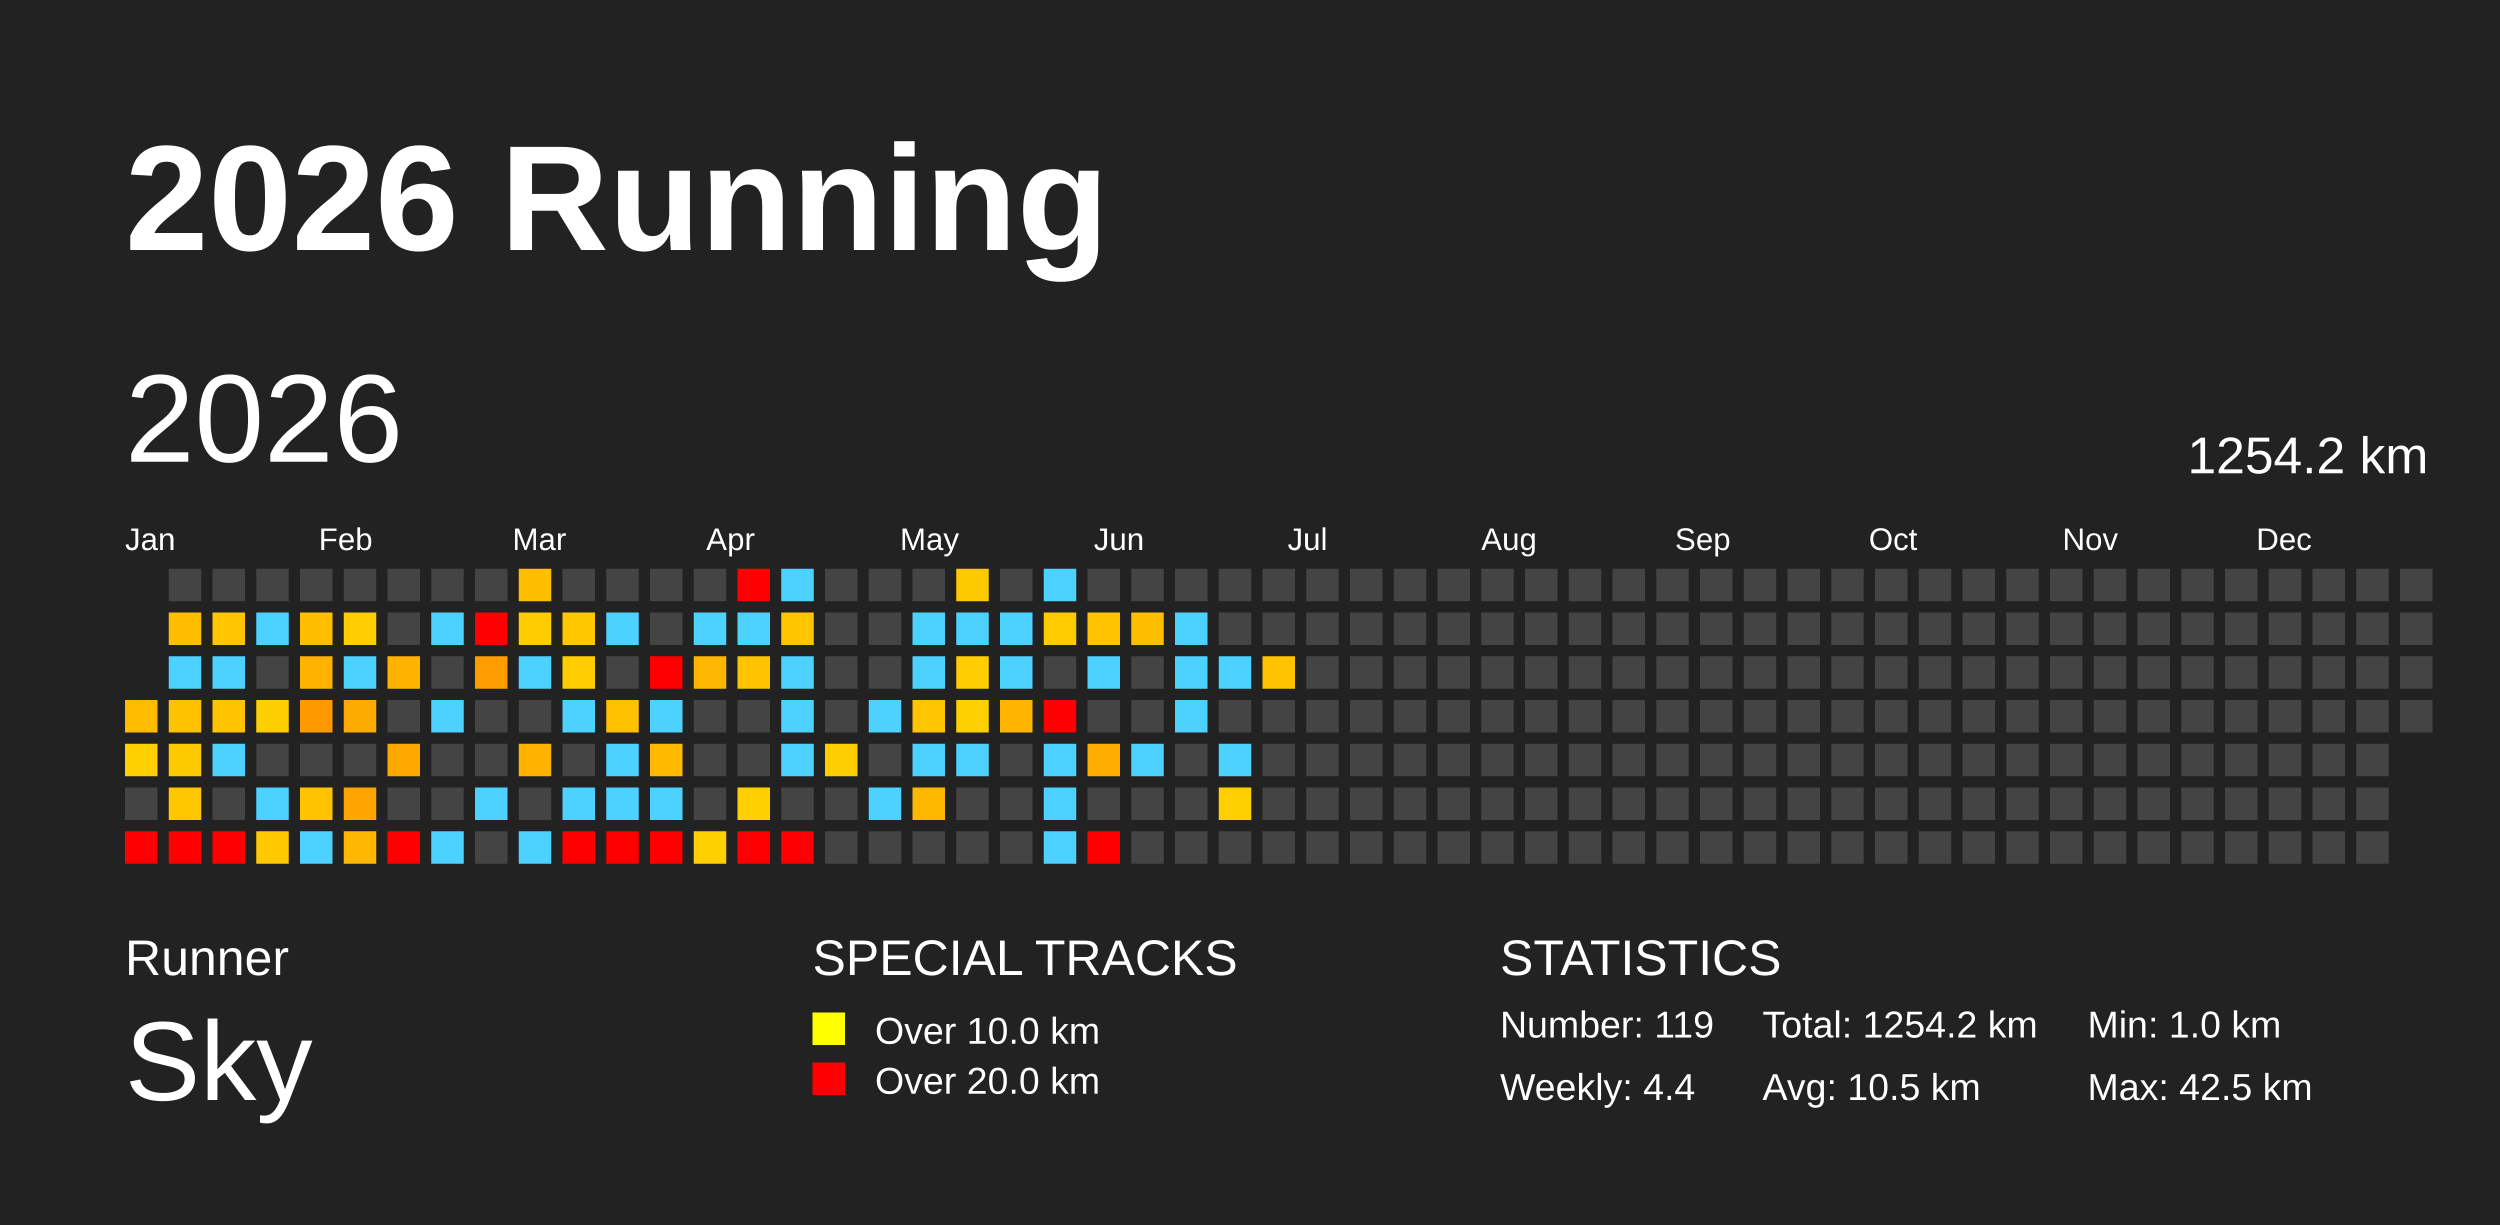
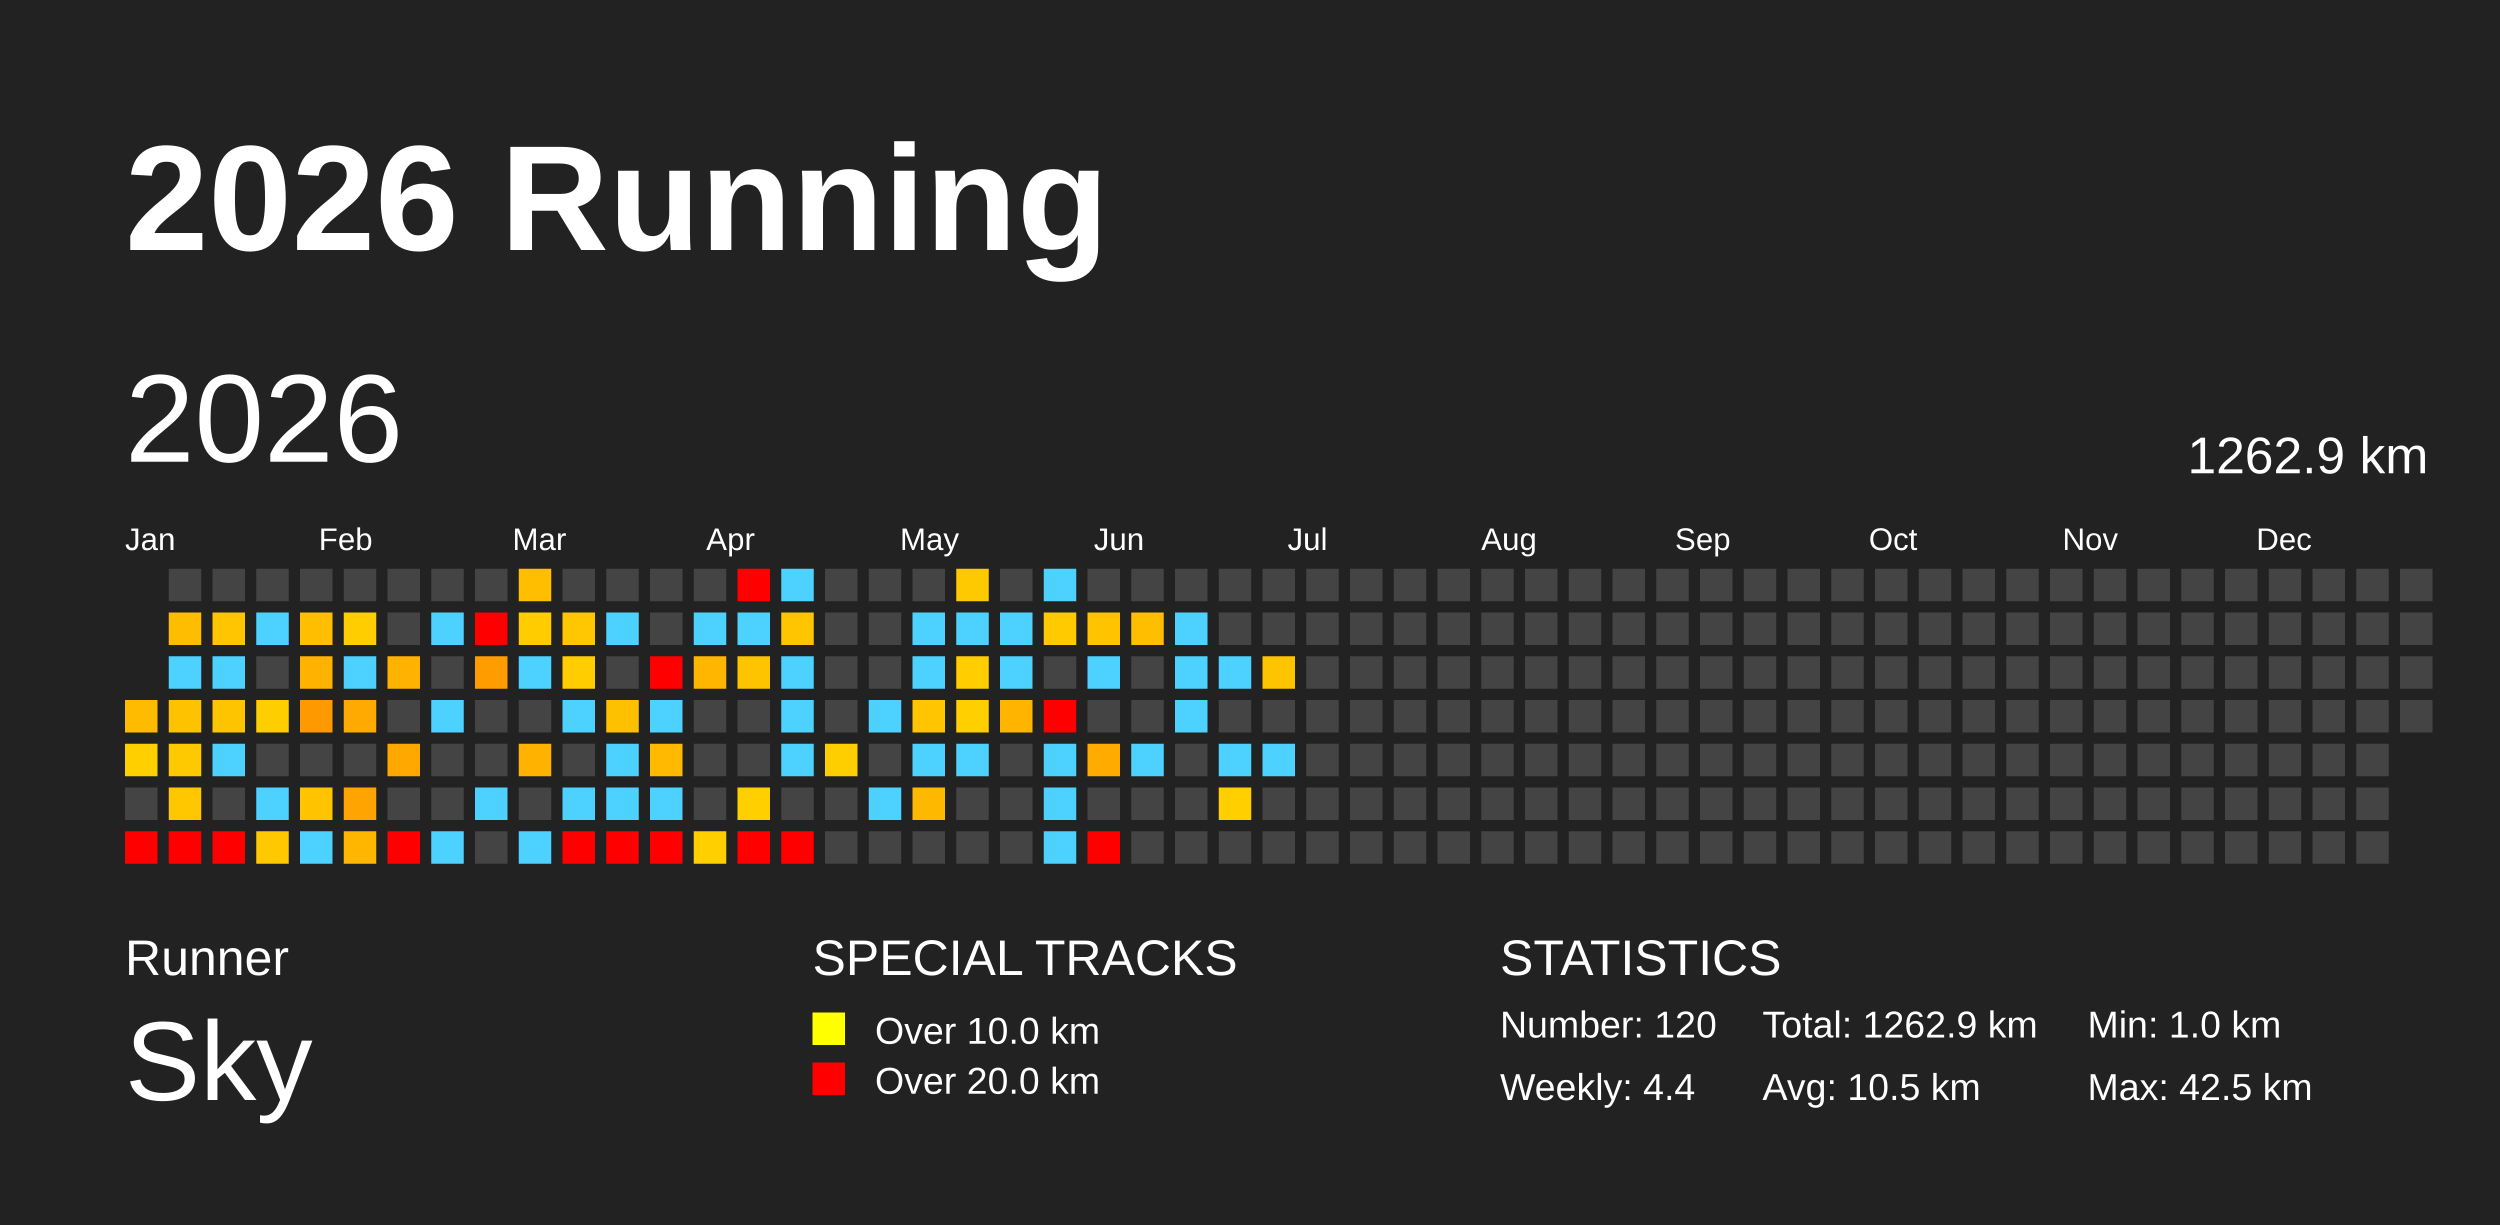
<svg xmlns="http://www.w3.org/2000/svg" baseProfile="full" height="98mm" version="1.1" viewBox="0,0,200,98" width="200mm">
  <defs />
  <rect fill="#222222" height="98" width="200" x="0" y="0" />
  <text fill="#FFFFFF" style="font-size:12px; font-family:Arial; font-weight:bold;" x="10" y="20">2026 Running</text>
  <text fill="#FFFFFF" style="font-size:4px; font-family:Arial" x="10" y="78">Runner</text>
  <text fill="#FFFFFF" style="font-size:9px; font-family:Arial" x="10" y="88">Sky</text>
  <text fill="#FFFFFF" style="font-size:4px; font-family:Arial" x="65" y="78">SPECIAL TRACKS</text>
  <rect fill="yellow" height="2.6" width="2.6" x="65" y="81" />
  <text fill="#FFFFFF" style="font-size:3px; font-family:Arial" x="70" y="83.5">Over 10.0 km</text>
  <rect fill="red" height="2.6" width="2.6" x="65" y="85" />
  <text fill="#FFFFFF" style="font-size:3px; font-family:Arial" x="70" y="87.5">Over 20.0 km</text>
  <text fill="#FFFFFF" style="font-size:4px; font-family:Arial" x="120" y="78">STATISTICS</text>
-   <text fill="#FFFFFF" style="font-size:3px; font-family:Arial" x="120" y="83">Number: 119</text>
+   <text fill="#FFFFFF" style="font-size:3px; font-family:Arial" x="120" y="83">Number: 120</text>
  <text fill="#FFFFFF" style="font-size:3px; font-family:Arial" x="120" y="88">Weekly: 4.4</text>
-   <text fill="#FFFFFF" style="font-size:3px; font-family:Arial" x="141" y="83">Total: 1254.2 km</text>
+   <text fill="#FFFFFF" style="font-size:3px; font-family:Arial" x="141" y="83">Total: 1262.9 km</text>
  <text fill="#FFFFFF" style="font-size:3px; font-family:Arial" x="141" y="88">Avg: 10.5 km</text>
  <text fill="#FFFFFF" style="font-size:3px; font-family:Arial" x="167" y="83">Min: 1.0 km</text>
  <text fill="#FFFFFF" style="font-size:3px; font-family:Arial" x="167" y="88">Max: 42.5 km</text>
  <text dominant-baseline="hanging" fill="#FFFFFF" style="font-size:10.0px; font-family:Arial;" x="10" y="30">2026</text>
-   <text dominant-baseline="hanging" fill="#FFFFFF" style="font-size:4.125px; font-family:Arial;" x="175" y="35">1254.2 km</text>
+   <text dominant-baseline="hanging" fill="#FFFFFF" style="font-size:4.125px; font-family:Arial;" x="175" y="35">1262.9 km</text>
  <text fill="#FFFFFF" style="font-size:2.5px; font-family:Arial" x="10.0" y="44">Jan</text>
  <text fill="#FFFFFF" style="font-size:2.5px; font-family:Arial" x="25.5" y="44">Feb</text>
  <text fill="#FFFFFF" style="font-size:2.5px; font-family:Arial" x="41.0" y="44">Mar</text>
  <text fill="#FFFFFF" style="font-size:2.5px; font-family:Arial" x="56.5" y="44">Apr</text>
  <text fill="#FFFFFF" style="font-size:2.5px; font-family:Arial" x="72.0" y="44">May</text>
  <text fill="#FFFFFF" style="font-size:2.5px; font-family:Arial" x="87.5" y="44">Jun</text>
  <text fill="#FFFFFF" style="font-size:2.5px; font-family:Arial" x="103.0" y="44">Jul</text>
  <text fill="#FFFFFF" style="font-size:2.5px; font-family:Arial" x="118.5" y="44">Aug</text>
  <text fill="#FFFFFF" style="font-size:2.5px; font-family:Arial" x="134.0" y="44">Sep</text>
  <text fill="#FFFFFF" style="font-size:2.5px; font-family:Arial" x="149.5" y="44">Oct</text>
  <text fill="#FFFFFF" style="font-size:2.5px; font-family:Arial" x="165.0" y="44">Nov</text>
  <text fill="#FFFFFF" style="font-size:2.5px; font-family:Arial" x="180.5" y="44">Dec</text>
  <rect fill="#ffbb00" height="2.6" width="2.6" x="10.0" y="56.0" />
  <rect fill="#ffcf00" height="2.6" width="2.6" x="10.0" y="59.5" />
  <rect fill="#444444" height="2.6" width="2.6" x="10.0" y="63.0" />
  <rect fill="red" height="2.6" width="2.6" x="10.0" y="66.5" />
  <rect fill="#444444" height="2.6" width="2.6" x="13.5" y="45.5" />
  <rect fill="#ffbd00" height="2.6" width="2.6" x="13.5" y="49.0" />
  <rect fill="#4dd2ff" height="2.6" width="2.6" x="13.5" y="52.5" />
  <rect fill="#ffc200" height="2.6" width="2.6" x="13.5" y="56.0" />
  <rect fill="#ffc900" height="2.6" width="2.6" x="13.5" y="59.5" />
  <rect fill="#ffc700" height="2.6" width="2.6" x="13.5" y="63.0" />
  <rect fill="red" height="2.6" width="2.6" x="13.5" y="66.5" />
  <rect fill="#444444" height="2.6" width="2.6" x="17.0" y="45.5" />
  <rect fill="#ffc500" height="2.6" width="2.6" x="17.0" y="49.0" />
  <rect fill="#4dd2ff" height="2.6" width="2.6" x="17.0" y="52.5" />
  <rect fill="#ffc400" height="2.6" width="2.6" x="17.0" y="56.0" />
  <rect fill="#4dd2ff" height="2.6" width="2.6" x="17.0" y="59.5" />
  <rect fill="#444444" height="2.6" width="2.6" x="17.0" y="63.0" />
  <rect fill="red" height="2.6" width="2.6" x="17.0" y="66.5" />
  <rect fill="#444444" height="2.6" width="2.6" x="20.5" y="45.5" />
  <rect fill="#4dd2ff" height="2.6" width="2.6" x="20.5" y="49.0" />
  <rect fill="#444444" height="2.6" width="2.6" x="20.5" y="52.5" />
  <rect fill="#ffce00" height="2.6" width="2.6" x="20.5" y="56.0" />
  <rect fill="#444444" height="2.6" width="2.6" x="20.5" y="59.5" />
  <rect fill="#4dd2ff" height="2.6" width="2.6" x="20.5" y="63.0" />
  <rect fill="#ffc800" height="2.6" width="2.6" x="20.5" y="66.5" />
  <rect fill="#444444" height="2.6" width="2.6" x="24.0" y="45.5" />
  <rect fill="#ffbf00" height="2.6" width="2.6" x="24.0" y="49.0" />
  <rect fill="#ffb200" height="2.6" width="2.6" x="24.0" y="52.5" />
  <rect fill="#ff9900" height="2.6" width="2.6" x="24.0" y="56.0" />
  <rect fill="#444444" height="2.6" width="2.6" x="24.0" y="59.5" />
  <rect fill="#ffc300" height="2.6" width="2.6" x="24.0" y="63.0" />
  <rect fill="#4dd2ff" height="2.6" width="2.6" x="24.0" y="66.5" />
  <rect fill="#444444" height="2.6" width="2.6" x="27.5" y="45.5" />
  <rect fill="#ffcd00" height="2.6" width="2.6" x="27.5" y="49.0" />
  <rect fill="#4dd2ff" height="2.6" width="2.6" x="27.5" y="52.5" />
  <rect fill="#ffaa00" height="2.6" width="2.6" x="27.5" y="56.0" />
  <rect fill="#444444" height="2.6" width="2.6" x="27.5" y="59.5" />
  <rect fill="#ffa400" height="2.6" width="2.6" x="27.5" y="63.0" />
  <rect fill="#ffb600" height="2.6" width="2.6" x="27.5" y="66.5" />
  <rect fill="#444444" height="2.6" width="2.6" x="31.0" y="45.5" />
  <rect fill="#444444" height="2.6" width="2.6" x="31.0" y="49.0" />
  <rect fill="#ffb300" height="2.6" width="2.6" x="31.0" y="52.5" />
  <rect fill="#444444" height="2.6" width="2.6" x="31.0" y="56.0" />
  <rect fill="#ffa800" height="2.6" width="2.6" x="31.0" y="59.5" />
  <rect fill="#444444" height="2.6" width="2.6" x="31.0" y="63.0" />
  <rect fill="red" height="2.6" width="2.6" x="31.0" y="66.5" />
  <rect fill="#444444" height="2.6" width="2.6" x="34.5" y="45.5" />
  <rect fill="#4dd2ff" height="2.6" width="2.6" x="34.5" y="49.0" />
  <rect fill="#444444" height="2.6" width="2.6" x="34.5" y="52.5" />
  <rect fill="#4dd2ff" height="2.6" width="2.6" x="34.5" y="56.0" />
  <rect fill="#444444" height="2.6" width="2.6" x="34.5" y="59.5" />
  <rect fill="#444444" height="2.6" width="2.6" x="34.5" y="63.0" />
  <rect fill="#4dd2ff" height="2.6" width="2.6" x="34.5" y="66.5" />
  <rect fill="#444444" height="2.6" width="2.6" x="38.0" y="45.5" />
  <rect fill="red" height="2.6" width="2.6" x="38.0" y="49.0" />
  <rect fill="#ff9c00" height="2.6" width="2.6" x="38.0" y="52.5" />
  <rect fill="#444444" height="2.6" width="2.6" x="38.0" y="56.0" />
  <rect fill="#444444" height="2.6" width="2.6" x="38.0" y="59.5" />
  <rect fill="#4dd2ff" height="2.6" width="2.6" x="38.0" y="63.0" />
  <rect fill="#444444" height="2.6" width="2.6" x="38.0" y="66.5" />
  <rect fill="#ffbf00" height="2.6" width="2.6" x="41.5" y="45.5" />
  <rect fill="#ffcc00" height="2.6" width="2.6" x="41.5" y="49.0" />
  <rect fill="#4dd2ff" height="2.6" width="2.6" x="41.5" y="52.5" />
  <rect fill="#444444" height="2.6" width="2.6" x="41.5" y="56.0" />
  <rect fill="#ffb200" height="2.6" width="2.6" x="41.5" y="59.5" />
  <rect fill="#444444" height="2.6" width="2.6" x="41.5" y="63.0" />
  <rect fill="#4dd2ff" height="2.6" width="2.6" x="41.5" y="66.5" />
  <rect fill="#444444" height="2.6" width="2.6" x="45.0" y="45.5" />
  <rect fill="#ffc700" height="2.6" width="2.6" x="45.0" y="49.0" />
  <rect fill="#ffcd00" height="2.6" width="2.6" x="45.0" y="52.5" />
  <rect fill="#4dd2ff" height="2.6" width="2.6" x="45.0" y="56.0" />
  <rect fill="#444444" height="2.6" width="2.6" x="45.0" y="59.5" />
  <rect fill="#4dd2ff" height="2.6" width="2.6" x="45.0" y="63.0" />
  <rect fill="red" height="2.6" width="2.6" x="45.0" y="66.5" />
  <rect fill="#444444" height="2.6" width="2.6" x="48.5" y="45.5" />
  <rect fill="#4dd2ff" height="2.6" width="2.6" x="48.5" y="49.0" />
  <rect fill="#444444" height="2.6" width="2.6" x="48.5" y="52.5" />
  <rect fill="#ffc000" height="2.6" width="2.6" x="48.5" y="56.0" />
  <rect fill="#4dd2ff" height="2.6" width="2.6" x="48.5" y="59.5" />
  <rect fill="#4dd2ff" height="2.6" width="2.6" x="48.5" y="63.0" />
  <rect fill="red" height="2.6" width="2.6" x="48.5" y="66.5" />
  <rect fill="#444444" height="2.6" width="2.6" x="52.0" y="45.5" />
  <rect fill="#444444" height="2.6" width="2.6" x="52.0" y="49.0" />
  <rect fill="red" height="2.6" width="2.6" x="52.0" y="52.5" />
  <rect fill="#4dd2ff" height="2.6" width="2.6" x="52.0" y="56.0" />
  <rect fill="#ffba00" height="2.6" width="2.6" x="52.0" y="59.5" />
  <rect fill="#4dd2ff" height="2.6" width="2.6" x="52.0" y="63.0" />
  <rect fill="red" height="2.6" width="2.6" x="52.0" y="66.5" />
  <rect fill="#444444" height="2.6" width="2.6" x="55.5" y="45.5" />
  <rect fill="#4dd2ff" height="2.6" width="2.6" x="55.5" y="49.0" />
  <rect fill="#ffb600" height="2.6" width="2.6" x="55.5" y="52.5" />
  <rect fill="#444444" height="2.6" width="2.6" x="55.5" y="56.0" />
  <rect fill="#444444" height="2.6" width="2.6" x="55.5" y="59.5" />
  <rect fill="#444444" height="2.6" width="2.6" x="55.5" y="63.0" />
  <rect fill="#ffcf00" height="2.6" width="2.6" x="55.5" y="66.5" />
  <rect fill="red" height="2.6" width="2.6" x="59.0" y="45.5" />
  <rect fill="#4dd2ff" height="2.6" width="2.6" x="59.0" y="49.0" />
  <rect fill="#ffc400" height="2.6" width="2.6" x="59.0" y="52.5" />
  <rect fill="#444444" height="2.6" width="2.6" x="59.0" y="56.0" />
  <rect fill="#444444" height="2.6" width="2.6" x="59.0" y="59.5" />
  <rect fill="#ffcf00" height="2.6" width="2.6" x="59.0" y="63.0" />
  <rect fill="red" height="2.6" width="2.6" x="59.0" y="66.5" />
  <rect fill="#4dd2ff" height="2.6" width="2.6" x="62.5" y="45.5" />
  <rect fill="#ffc600" height="2.6" width="2.6" x="62.5" y="49.0" />
  <rect fill="#4dd2ff" height="2.6" width="2.6" x="62.5" y="52.5" />
  <rect fill="#4dd2ff" height="2.6" width="2.6" x="62.5" y="56.0" />
  <rect fill="#4dd2ff" height="2.6" width="2.6" x="62.5" y="59.5" />
  <rect fill="#444444" height="2.6" width="2.6" x="62.5" y="63.0" />
  <rect fill="red" height="2.6" width="2.6" x="62.5" y="66.5" />
  <rect fill="#444444" height="2.6" width="2.6" x="66.0" y="45.5" />
  <rect fill="#444444" height="2.6" width="2.6" x="66.0" y="49.0" />
  <rect fill="#444444" height="2.6" width="2.6" x="66.0" y="52.5" />
  <rect fill="#444444" height="2.6" width="2.6" x="66.0" y="56.0" />
  <rect fill="#ffce00" height="2.6" width="2.6" x="66.0" y="59.5" />
  <rect fill="#444444" height="2.6" width="2.6" x="66.0" y="63.0" />
  <rect fill="#444444" height="2.6" width="2.6" x="66.0" y="66.5" />
  <rect fill="#444444" height="2.6" width="2.6" x="69.5" y="45.5" />
  <rect fill="#444444" height="2.6" width="2.6" x="69.5" y="49.0" />
  <rect fill="#444444" height="2.6" width="2.6" x="69.5" y="52.5" />
  <rect fill="#4dd2ff" height="2.6" width="2.6" x="69.5" y="56.0" />
  <rect fill="#444444" height="2.6" width="2.6" x="69.5" y="59.5" />
  <rect fill="#4dd2ff" height="2.6" width="2.6" x="69.5" y="63.0" />
  <rect fill="#444444" height="2.6" width="2.6" x="69.5" y="66.5" />
  <rect fill="#444444" height="2.6" width="2.6" x="73.0" y="45.5" />
  <rect fill="#4dd2ff" height="2.6" width="2.6" x="73.0" y="49.0" />
  <rect fill="#4dd2ff" height="2.6" width="2.6" x="73.0" y="52.5" />
  <rect fill="#ffc500" height="2.6" width="2.6" x="73.0" y="56.0" />
  <rect fill="#4dd2ff" height="2.6" width="2.6" x="73.0" y="59.5" />
  <rect fill="#ffb800" height="2.6" width="2.6" x="73.0" y="63.0" />
  <rect fill="#444444" height="2.6" width="2.6" x="73.0" y="66.5" />
  <rect fill="#ffc900" height="2.6" width="2.6" x="76.5" y="45.5" />
  <rect fill="#4dd2ff" height="2.6" width="2.6" x="76.5" y="49.0" />
  <rect fill="#ffcd00" height="2.6" width="2.6" x="76.5" y="52.5" />
  <rect fill="#ffcf00" height="2.6" width="2.6" x="76.5" y="56.0" />
  <rect fill="#4dd2ff" height="2.6" width="2.6" x="76.5" y="59.5" />
  <rect fill="#444444" height="2.6" width="2.6" x="76.5" y="63.0" />
  <rect fill="#444444" height="2.6" width="2.6" x="76.5" y="66.5" />
  <rect fill="#444444" height="2.6" width="2.6" x="80.0" y="45.5" />
  <rect fill="#4dd2ff" height="2.6" width="2.6" x="80.0" y="49.0" />
  <rect fill="#4dd2ff" height="2.6" width="2.6" x="80.0" y="52.5" />
  <rect fill="#ffb500" height="2.6" width="2.6" x="80.0" y="56.0" />
  <rect fill="#444444" height="2.6" width="2.6" x="80.0" y="59.5" />
  <rect fill="#444444" height="2.6" width="2.6" x="80.0" y="63.0" />
  <rect fill="#444444" height="2.6" width="2.6" x="80.0" y="66.5" />
  <rect fill="#4dd2ff" height="2.6" width="2.6" x="83.5" y="45.5" />
  <rect fill="#ffcb00" height="2.6" width="2.6" x="83.5" y="49.0" />
  <rect fill="#444444" height="2.6" width="2.6" x="83.5" y="52.5" />
  <rect fill="red" height="2.6" width="2.6" x="83.5" y="56.0" />
  <rect fill="#4dd2ff" height="2.6" width="2.6" x="83.5" y="59.5" />
  <rect fill="#4dd2ff" height="2.6" width="2.6" x="83.5" y="63.0" />
  <rect fill="#4dd2ff" height="2.6" width="2.6" x="83.5" y="66.5" />
  <rect fill="#444444" height="2.6" width="2.6" x="87.0" y="45.5" />
  <rect fill="#ffc300" height="2.6" width="2.6" x="87.0" y="49.0" />
  <rect fill="#4dd2ff" height="2.6" width="2.6" x="87.0" y="52.5" />
  <rect fill="#444444" height="2.6" width="2.6" x="87.0" y="56.0" />
  <rect fill="#ffab00" height="2.6" width="2.6" x="87.0" y="59.5" />
  <rect fill="#444444" height="2.6" width="2.6" x="87.0" y="63.0" />
  <rect fill="red" height="2.6" width="2.6" x="87.0" y="66.5" />
  <rect fill="#444444" height="2.6" width="2.6" x="90.5" y="45.5" />
  <rect fill="#ffbe00" height="2.6" width="2.6" x="90.5" y="49.0" />
  <rect fill="#444444" height="2.6" width="2.6" x="90.5" y="52.5" />
  <rect fill="#444444" height="2.6" width="2.6" x="90.5" y="56.0" />
  <rect fill="#4dd2ff" height="2.6" width="2.6" x="90.5" y="59.5" />
  <rect fill="#444444" height="2.6" width="2.6" x="90.5" y="63.0" />
  <rect fill="#444444" height="2.6" width="2.6" x="90.5" y="66.5" />
  <rect fill="#444444" height="2.6" width="2.6" x="94.0" y="45.5" />
  <rect fill="#4dd2ff" height="2.6" width="2.6" x="94.0" y="49.0" />
  <rect fill="#4dd2ff" height="2.6" width="2.6" x="94.0" y="52.5" />
  <rect fill="#4dd2ff" height="2.6" width="2.6" x="94.0" y="56.0" />
  <rect fill="#444444" height="2.6" width="2.6" x="94.0" y="59.5" />
  <rect fill="#444444" height="2.6" width="2.6" x="94.0" y="63.0" />
  <rect fill="#444444" height="2.6" width="2.6" x="94.0" y="66.5" />
  <rect fill="#444444" height="2.6" width="2.6" x="97.5" y="45.5" />
  <rect fill="#444444" height="2.6" width="2.6" x="97.5" y="49.0" />
  <rect fill="#4dd2ff" height="2.6" width="2.6" x="97.5" y="52.5" />
  <rect fill="#444444" height="2.6" width="2.6" x="97.5" y="56.0" />
  <rect fill="#4dd2ff" height="2.6" width="2.6" x="97.5" y="59.5" />
  <rect fill="#ffcf00" height="2.6" width="2.6" x="97.5" y="63.0" />
  <rect fill="#444444" height="2.6" width="2.6" x="97.5" y="66.5" />
  <rect fill="#444444" height="2.6" width="2.6" x="101.0" y="45.5" />
  <rect fill="#444444" height="2.6" width="2.6" x="101.0" y="49.0" />
  <rect fill="#ffc400" height="2.6" width="2.6" x="101.0" y="52.5" />
  <rect fill="#444444" height="2.6" width="2.6" x="101.0" y="56.0" />
-   <rect fill="#444444" height="2.6" width="2.6" x="101.0" y="59.5" />
+   <rect fill="#4dd2ff" height="2.6" width="2.6" x="101.0" y="59.5" />
  <rect fill="#444444" height="2.6" width="2.6" x="101.0" y="63.0" />
  <rect fill="#444444" height="2.6" width="2.6" x="101.0" y="66.5" />
  <rect fill="#444444" height="2.6" width="2.6" x="104.5" y="45.5" />
  <rect fill="#444444" height="2.6" width="2.6" x="104.5" y="49.0" />
  <rect fill="#444444" height="2.6" width="2.6" x="104.5" y="52.5" />
  <rect fill="#444444" height="2.6" width="2.6" x="104.5" y="56.0" />
  <rect fill="#444444" height="2.6" width="2.6" x="104.5" y="59.5" />
  <rect fill="#444444" height="2.6" width="2.6" x="104.5" y="63.0" />
  <rect fill="#444444" height="2.6" width="2.6" x="104.5" y="66.5" />
  <rect fill="#444444" height="2.6" width="2.6" x="108.0" y="45.5" />
  <rect fill="#444444" height="2.6" width="2.6" x="108.0" y="49.0" />
  <rect fill="#444444" height="2.6" width="2.6" x="108.0" y="52.5" />
  <rect fill="#444444" height="2.6" width="2.6" x="108.0" y="56.0" />
  <rect fill="#444444" height="2.6" width="2.6" x="108.0" y="59.5" />
  <rect fill="#444444" height="2.6" width="2.6" x="108.0" y="63.0" />
  <rect fill="#444444" height="2.6" width="2.6" x="108.0" y="66.5" />
  <rect fill="#444444" height="2.6" width="2.6" x="111.5" y="45.5" />
  <rect fill="#444444" height="2.6" width="2.6" x="111.5" y="49.0" />
  <rect fill="#444444" height="2.6" width="2.6" x="111.5" y="52.5" />
  <rect fill="#444444" height="2.6" width="2.6" x="111.5" y="56.0" />
  <rect fill="#444444" height="2.6" width="2.6" x="111.5" y="59.5" />
  <rect fill="#444444" height="2.6" width="2.6" x="111.5" y="63.0" />
  <rect fill="#444444" height="2.6" width="2.6" x="111.5" y="66.5" />
  <rect fill="#444444" height="2.6" width="2.6" x="115.0" y="45.5" />
  <rect fill="#444444" height="2.6" width="2.6" x="115.0" y="49.0" />
  <rect fill="#444444" height="2.6" width="2.6" x="115.0" y="52.5" />
  <rect fill="#444444" height="2.6" width="2.6" x="115.0" y="56.0" />
  <rect fill="#444444" height="2.6" width="2.6" x="115.0" y="59.5" />
  <rect fill="#444444" height="2.6" width="2.6" x="115.0" y="63.0" />
  <rect fill="#444444" height="2.6" width="2.6" x="115.0" y="66.5" />
  <rect fill="#444444" height="2.6" width="2.6" x="118.5" y="45.5" />
  <rect fill="#444444" height="2.6" width="2.6" x="118.5" y="49.0" />
  <rect fill="#444444" height="2.6" width="2.6" x="118.5" y="52.5" />
  <rect fill="#444444" height="2.6" width="2.6" x="118.5" y="56.0" />
  <rect fill="#444444" height="2.6" width="2.6" x="118.5" y="59.5" />
  <rect fill="#444444" height="2.6" width="2.6" x="118.5" y="63.0" />
  <rect fill="#444444" height="2.6" width="2.6" x="118.5" y="66.5" />
  <rect fill="#444444" height="2.6" width="2.6" x="122.0" y="45.5" />
  <rect fill="#444444" height="2.6" width="2.6" x="122.0" y="49.0" />
  <rect fill="#444444" height="2.6" width="2.6" x="122.0" y="52.5" />
  <rect fill="#444444" height="2.6" width="2.6" x="122.0" y="56.0" />
  <rect fill="#444444" height="2.6" width="2.6" x="122.0" y="59.5" />
  <rect fill="#444444" height="2.6" width="2.6" x="122.0" y="63.0" />
  <rect fill="#444444" height="2.6" width="2.6" x="122.0" y="66.5" />
  <rect fill="#444444" height="2.6" width="2.6" x="125.5" y="45.5" />
  <rect fill="#444444" height="2.6" width="2.6" x="125.5" y="49.0" />
  <rect fill="#444444" height="2.6" width="2.6" x="125.5" y="52.5" />
  <rect fill="#444444" height="2.6" width="2.6" x="125.5" y="56.0" />
  <rect fill="#444444" height="2.6" width="2.6" x="125.5" y="59.5" />
  <rect fill="#444444" height="2.6" width="2.6" x="125.5" y="63.0" />
  <rect fill="#444444" height="2.6" width="2.6" x="125.5" y="66.5" />
  <rect fill="#444444" height="2.6" width="2.6" x="129.0" y="45.5" />
  <rect fill="#444444" height="2.6" width="2.6" x="129.0" y="49.0" />
  <rect fill="#444444" height="2.6" width="2.6" x="129.0" y="52.5" />
  <rect fill="#444444" height="2.6" width="2.6" x="129.0" y="56.0" />
  <rect fill="#444444" height="2.6" width="2.6" x="129.0" y="59.5" />
  <rect fill="#444444" height="2.6" width="2.6" x="129.0" y="63.0" />
  <rect fill="#444444" height="2.6" width="2.6" x="129.0" y="66.5" />
  <rect fill="#444444" height="2.6" width="2.6" x="132.5" y="45.5" />
  <rect fill="#444444" height="2.6" width="2.6" x="132.5" y="49.0" />
  <rect fill="#444444" height="2.6" width="2.6" x="132.5" y="52.5" />
  <rect fill="#444444" height="2.6" width="2.6" x="132.5" y="56.0" />
  <rect fill="#444444" height="2.6" width="2.6" x="132.5" y="59.5" />
  <rect fill="#444444" height="2.6" width="2.6" x="132.5" y="63.0" />
  <rect fill="#444444" height="2.6" width="2.6" x="132.5" y="66.5" />
  <rect fill="#444444" height="2.6" width="2.6" x="136.0" y="45.5" />
  <rect fill="#444444" height="2.6" width="2.6" x="136.0" y="49.0" />
  <rect fill="#444444" height="2.6" width="2.6" x="136.0" y="52.5" />
  <rect fill="#444444" height="2.6" width="2.6" x="136.0" y="56.0" />
  <rect fill="#444444" height="2.6" width="2.6" x="136.0" y="59.5" />
  <rect fill="#444444" height="2.6" width="2.6" x="136.0" y="63.0" />
  <rect fill="#444444" height="2.6" width="2.6" x="136.0" y="66.5" />
  <rect fill="#444444" height="2.6" width="2.6" x="139.5" y="45.5" />
  <rect fill="#444444" height="2.6" width="2.6" x="139.5" y="49.0" />
  <rect fill="#444444" height="2.6" width="2.6" x="139.5" y="52.5" />
  <rect fill="#444444" height="2.6" width="2.6" x="139.5" y="56.0" />
  <rect fill="#444444" height="2.6" width="2.6" x="139.5" y="59.5" />
  <rect fill="#444444" height="2.6" width="2.6" x="139.5" y="63.0" />
  <rect fill="#444444" height="2.6" width="2.6" x="139.5" y="66.5" />
  <rect fill="#444444" height="2.6" width="2.6" x="143.0" y="45.5" />
  <rect fill="#444444" height="2.6" width="2.6" x="143.0" y="49.0" />
  <rect fill="#444444" height="2.6" width="2.6" x="143.0" y="52.5" />
  <rect fill="#444444" height="2.6" width="2.6" x="143.0" y="56.0" />
  <rect fill="#444444" height="2.6" width="2.6" x="143.0" y="59.5" />
  <rect fill="#444444" height="2.6" width="2.6" x="143.0" y="63.0" />
  <rect fill="#444444" height="2.6" width="2.6" x="143.0" y="66.5" />
  <rect fill="#444444" height="2.6" width="2.6" x="146.5" y="45.5" />
  <rect fill="#444444" height="2.6" width="2.6" x="146.5" y="49.0" />
  <rect fill="#444444" height="2.6" width="2.6" x="146.5" y="52.5" />
  <rect fill="#444444" height="2.6" width="2.6" x="146.5" y="56.0" />
  <rect fill="#444444" height="2.6" width="2.6" x="146.5" y="59.5" />
  <rect fill="#444444" height="2.6" width="2.6" x="146.5" y="63.0" />
  <rect fill="#444444" height="2.6" width="2.6" x="146.5" y="66.5" />
  <rect fill="#444444" height="2.6" width="2.6" x="150.0" y="45.5" />
  <rect fill="#444444" height="2.6" width="2.6" x="150.0" y="49.0" />
  <rect fill="#444444" height="2.6" width="2.6" x="150.0" y="52.5" />
  <rect fill="#444444" height="2.6" width="2.6" x="150.0" y="56.0" />
  <rect fill="#444444" height="2.6" width="2.6" x="150.0" y="59.5" />
  <rect fill="#444444" height="2.6" width="2.6" x="150.0" y="63.0" />
  <rect fill="#444444" height="2.6" width="2.6" x="150.0" y="66.5" />
  <rect fill="#444444" height="2.6" width="2.6" x="153.5" y="45.5" />
  <rect fill="#444444" height="2.6" width="2.6" x="153.5" y="49.0" />
  <rect fill="#444444" height="2.6" width="2.6" x="153.5" y="52.5" />
  <rect fill="#444444" height="2.6" width="2.6" x="153.5" y="56.0" />
  <rect fill="#444444" height="2.6" width="2.6" x="153.5" y="59.5" />
  <rect fill="#444444" height="2.6" width="2.6" x="153.5" y="63.0" />
  <rect fill="#444444" height="2.6" width="2.6" x="153.5" y="66.5" />
  <rect fill="#444444" height="2.6" width="2.6" x="157.0" y="45.5" />
  <rect fill="#444444" height="2.6" width="2.6" x="157.0" y="49.0" />
  <rect fill="#444444" height="2.6" width="2.6" x="157.0" y="52.5" />
  <rect fill="#444444" height="2.6" width="2.6" x="157.0" y="56.0" />
  <rect fill="#444444" height="2.6" width="2.6" x="157.0" y="59.5" />
  <rect fill="#444444" height="2.6" width="2.6" x="157.0" y="63.0" />
  <rect fill="#444444" height="2.6" width="2.6" x="157.0" y="66.5" />
  <rect fill="#444444" height="2.6" width="2.6" x="160.5" y="45.5" />
  <rect fill="#444444" height="2.6" width="2.6" x="160.5" y="49.0" />
  <rect fill="#444444" height="2.6" width="2.6" x="160.5" y="52.5" />
  <rect fill="#444444" height="2.6" width="2.6" x="160.5" y="56.0" />
  <rect fill="#444444" height="2.6" width="2.6" x="160.5" y="59.5" />
  <rect fill="#444444" height="2.6" width="2.6" x="160.5" y="63.0" />
  <rect fill="#444444" height="2.6" width="2.6" x="160.5" y="66.5" />
  <rect fill="#444444" height="2.6" width="2.6" x="164.0" y="45.5" />
  <rect fill="#444444" height="2.6" width="2.6" x="164.0" y="49.0" />
  <rect fill="#444444" height="2.6" width="2.6" x="164.0" y="52.5" />
  <rect fill="#444444" height="2.6" width="2.6" x="164.0" y="56.0" />
  <rect fill="#444444" height="2.6" width="2.6" x="164.0" y="59.5" />
  <rect fill="#444444" height="2.6" width="2.6" x="164.0" y="63.0" />
  <rect fill="#444444" height="2.6" width="2.6" x="164.0" y="66.5" />
  <rect fill="#444444" height="2.6" width="2.6" x="167.5" y="45.5" />
  <rect fill="#444444" height="2.6" width="2.6" x="167.5" y="49.0" />
  <rect fill="#444444" height="2.6" width="2.6" x="167.5" y="52.5" />
  <rect fill="#444444" height="2.6" width="2.6" x="167.5" y="56.0" />
  <rect fill="#444444" height="2.6" width="2.6" x="167.5" y="59.5" />
  <rect fill="#444444" height="2.6" width="2.6" x="167.5" y="63.0" />
  <rect fill="#444444" height="2.6" width="2.6" x="167.5" y="66.5" />
  <rect fill="#444444" height="2.6" width="2.6" x="171.0" y="45.5" />
  <rect fill="#444444" height="2.6" width="2.6" x="171.0" y="49.0" />
  <rect fill="#444444" height="2.6" width="2.6" x="171.0" y="52.5" />
  <rect fill="#444444" height="2.6" width="2.6" x="171.0" y="56.0" />
  <rect fill="#444444" height="2.6" width="2.6" x="171.0" y="59.5" />
  <rect fill="#444444" height="2.6" width="2.6" x="171.0" y="63.0" />
  <rect fill="#444444" height="2.6" width="2.6" x="171.0" y="66.5" />
  <rect fill="#444444" height="2.6" width="2.6" x="174.5" y="45.5" />
  <rect fill="#444444" height="2.6" width="2.6" x="174.5" y="49.0" />
  <rect fill="#444444" height="2.6" width="2.6" x="174.5" y="52.5" />
  <rect fill="#444444" height="2.6" width="2.6" x="174.5" y="56.0" />
  <rect fill="#444444" height="2.6" width="2.6" x="174.5" y="59.5" />
  <rect fill="#444444" height="2.6" width="2.6" x="174.5" y="63.0" />
  <rect fill="#444444" height="2.6" width="2.6" x="174.5" y="66.5" />
  <rect fill="#444444" height="2.6" width="2.6" x="178.0" y="45.5" />
  <rect fill="#444444" height="2.6" width="2.6" x="178.0" y="49.0" />
  <rect fill="#444444" height="2.6" width="2.6" x="178.0" y="52.5" />
  <rect fill="#444444" height="2.6" width="2.6" x="178.0" y="56.0" />
  <rect fill="#444444" height="2.6" width="2.6" x="178.0" y="59.5" />
  <rect fill="#444444" height="2.6" width="2.6" x="178.0" y="63.0" />
  <rect fill="#444444" height="2.6" width="2.6" x="178.0" y="66.5" />
  <rect fill="#444444" height="2.6" width="2.6" x="181.5" y="45.5" />
  <rect fill="#444444" height="2.6" width="2.6" x="181.5" y="49.0" />
  <rect fill="#444444" height="2.6" width="2.6" x="181.5" y="52.5" />
  <rect fill="#444444" height="2.6" width="2.6" x="181.5" y="56.0" />
  <rect fill="#444444" height="2.6" width="2.6" x="181.5" y="59.5" />
  <rect fill="#444444" height="2.6" width="2.6" x="181.5" y="63.0" />
  <rect fill="#444444" height="2.6" width="2.6" x="181.5" y="66.5" />
  <rect fill="#444444" height="2.6" width="2.6" x="185.0" y="45.5" />
  <rect fill="#444444" height="2.6" width="2.6" x="185.0" y="49.0" />
  <rect fill="#444444" height="2.6" width="2.6" x="185.0" y="52.5" />
  <rect fill="#444444" height="2.6" width="2.6" x="185.0" y="56.0" />
  <rect fill="#444444" height="2.6" width="2.6" x="185.0" y="59.5" />
  <rect fill="#444444" height="2.6" width="2.6" x="185.0" y="63.0" />
  <rect fill="#444444" height="2.6" width="2.6" x="185.0" y="66.5" />
  <rect fill="#444444" height="2.6" width="2.6" x="188.5" y="45.5" />
  <rect fill="#444444" height="2.6" width="2.6" x="188.5" y="49.0" />
  <rect fill="#444444" height="2.6" width="2.6" x="188.5" y="52.5" />
  <rect fill="#444444" height="2.6" width="2.6" x="188.5" y="56.0" />
  <rect fill="#444444" height="2.6" width="2.6" x="188.5" y="59.5" />
  <rect fill="#444444" height="2.6" width="2.6" x="188.5" y="63.0" />
  <rect fill="#444444" height="2.6" width="2.6" x="188.5" y="66.5" />
  <rect fill="#444444" height="2.6" width="2.6" x="192.0" y="45.5" />
  <rect fill="#444444" height="2.6" width="2.6" x="192.0" y="49.0" />
  <rect fill="#444444" height="2.6" width="2.6" x="192.0" y="52.5" />
  <rect fill="#444444" height="2.6" width="2.6" x="192.0" y="56.0" />
</svg>
